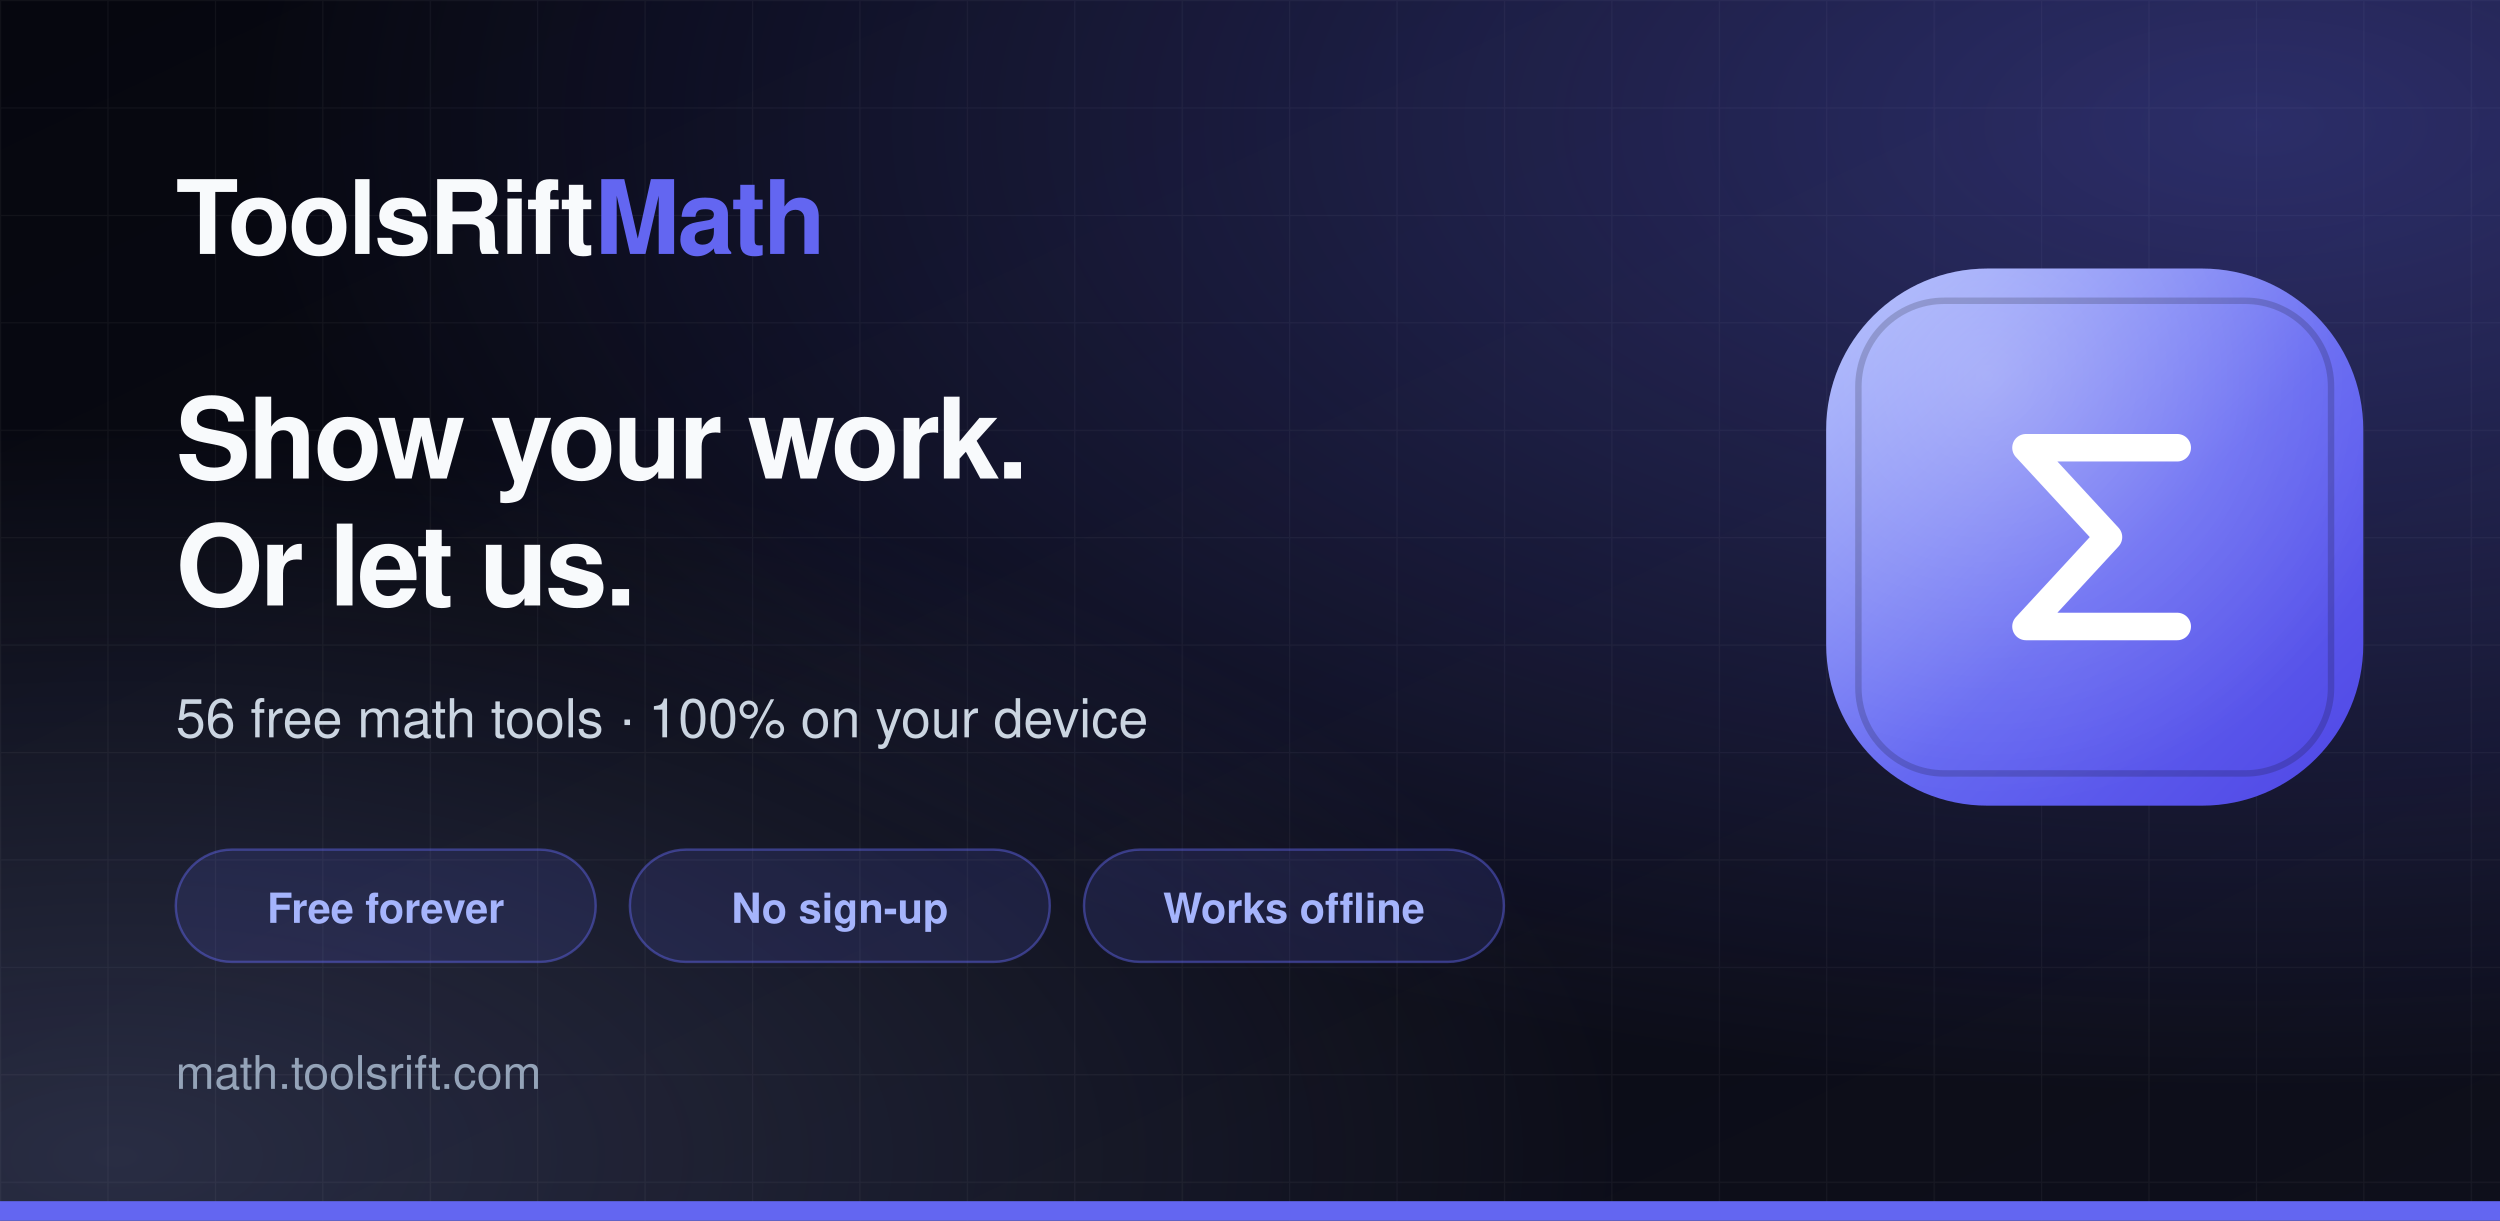
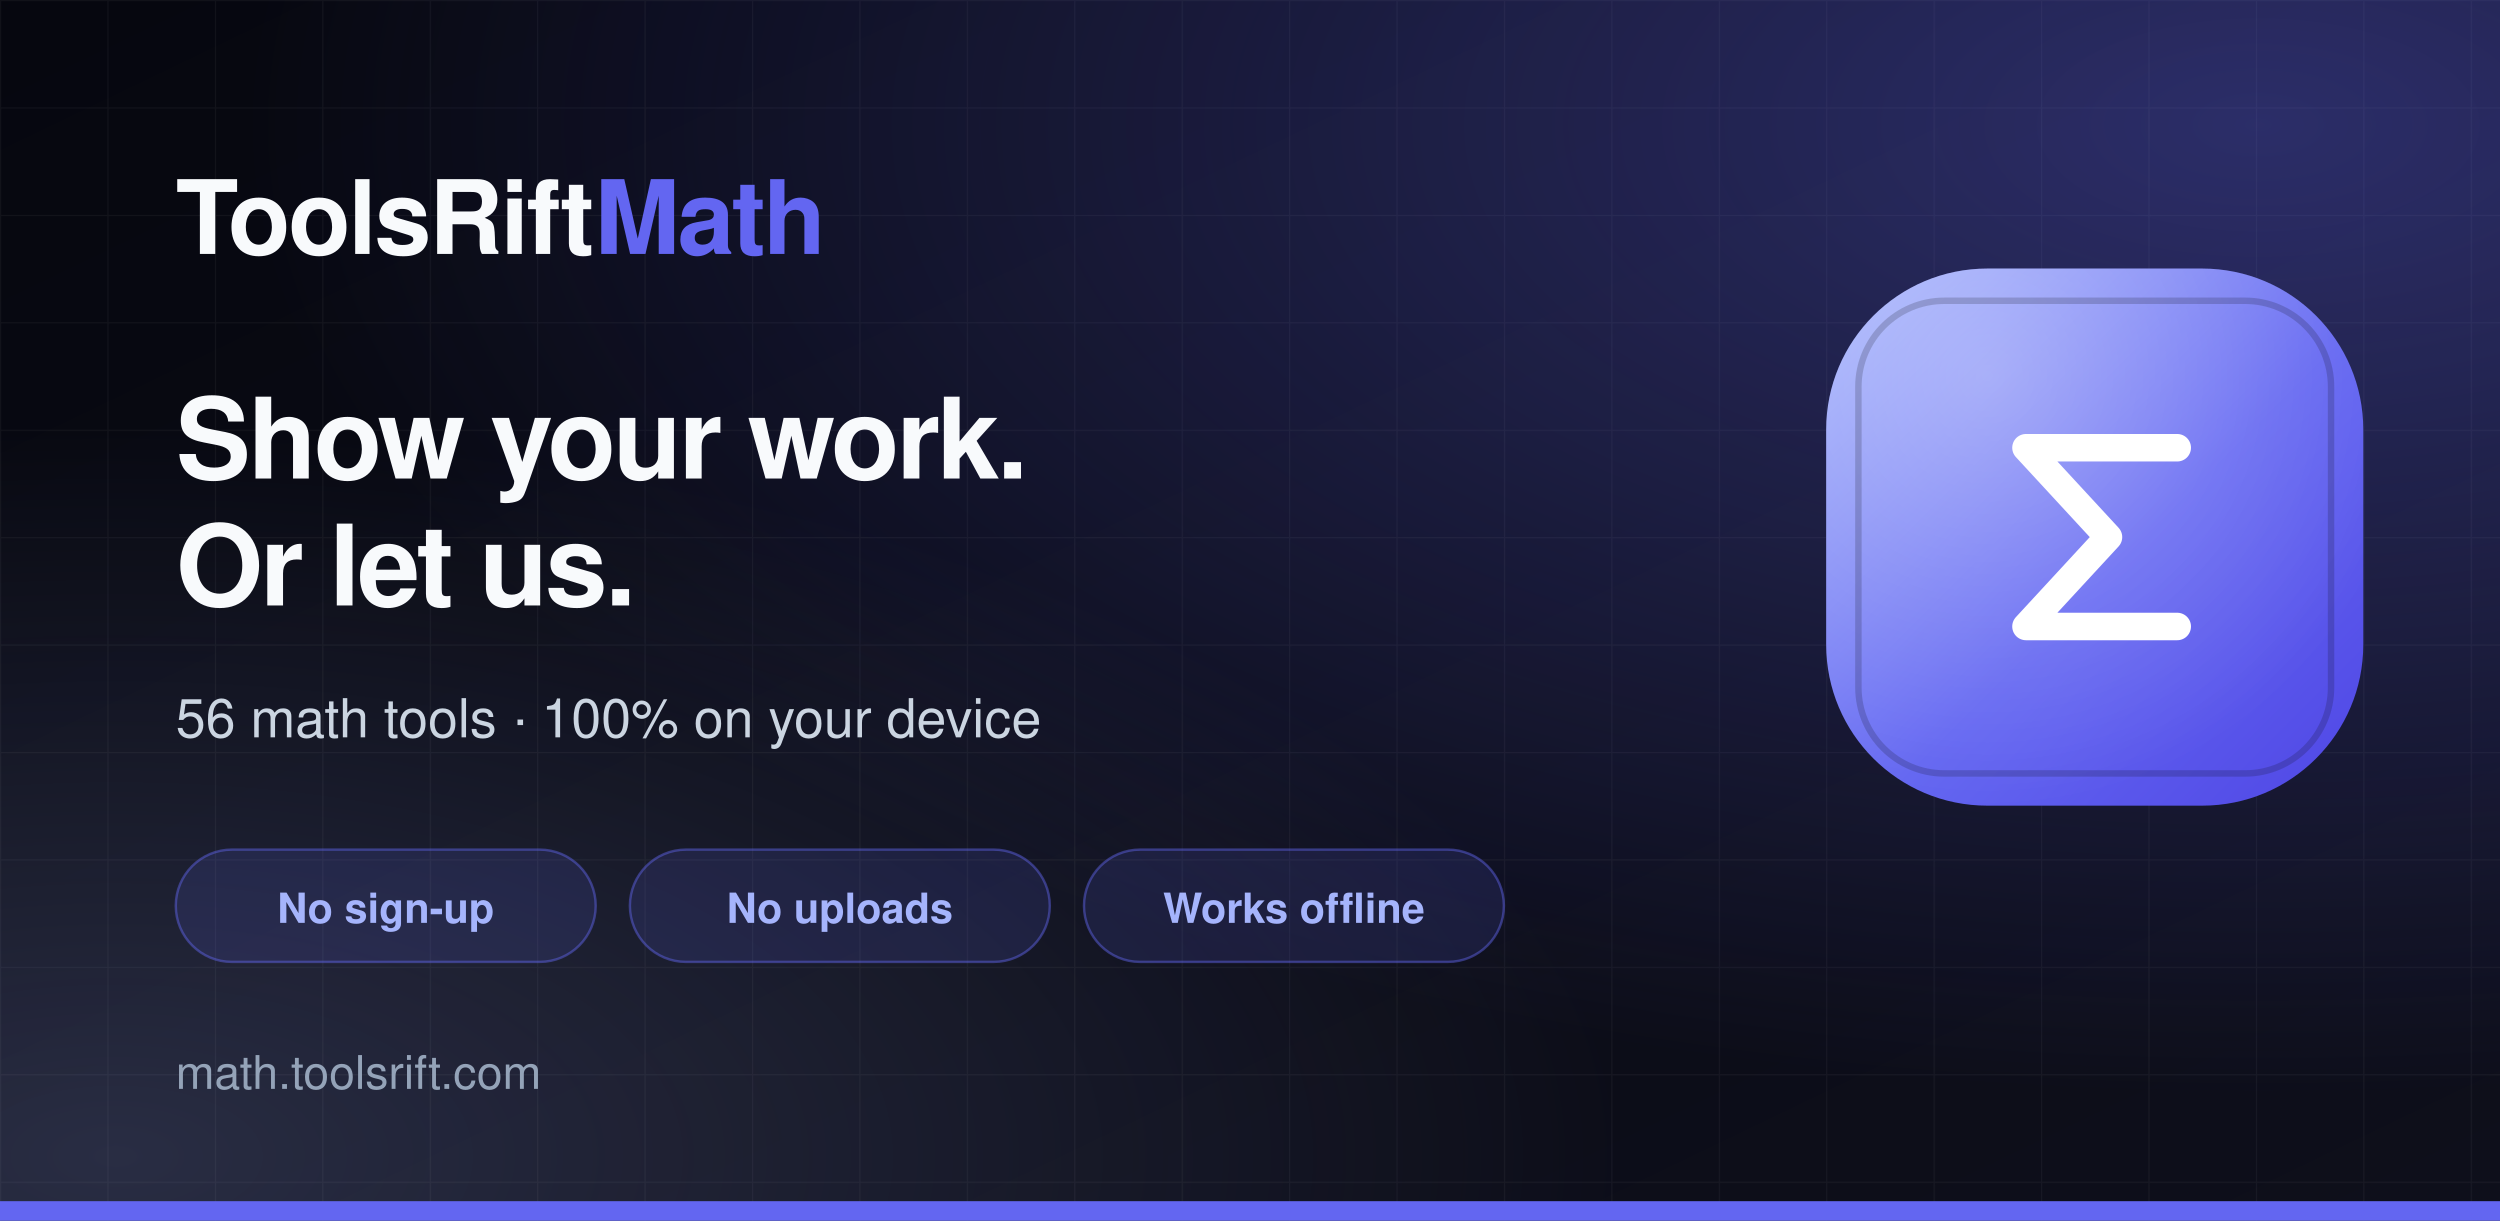
<svg xmlns="http://www.w3.org/2000/svg" viewBox="0 0 1024 500" width="1024" height="500">
  <defs>
    <linearGradient id="fbg" x1="0" y1="0" x2="1" y2="1">
      <stop offset="0" stop-color="#06070F" />
      <stop offset="1" stop-color="#0E0F1B" />
    </linearGradient>
    <radialGradient id="fglow" cx="0.9" cy="0.1" r="0.8">
      <stop offset="0" stop-color="#6366F1" stop-opacity="0.38" />
      <stop offset="1" stop-color="#6366F1" stop-opacity="0" />
    </radialGradient>
    <radialGradient id="fglow2" cx="0.05" cy="0.95" r="0.6">
      <stop offset="0" stop-color="#A5B4FC" stop-opacity="0.2" />
      <stop offset="1" stop-color="#A5B4FC" stop-opacity="0" />
    </radialGradient>
    <pattern id="fgrid" width="44" height="44" patternUnits="userSpaceOnUse">
      <path d="M44 0H0v44" fill="none" stroke="#fff" stroke-opacity="0.045" />
    </pattern>
  </defs>
  <rect width="1024" height="500" fill="url(#fbg)" />
  <rect width="1024" height="500" fill="url(#fgrid)" />
  <rect width="1024" height="500" fill="url(#fglow)" />
  <rect width="1024" height="500" fill="url(#fglow2)" />
  <g transform="translate(748 110)">
    <defs>
      <linearGradient id="fg-g" x1="0" y1="0" x2="1" y2="1">
        <stop offset="0" stop-color="#A5B4FC" />
        <stop offset="0.55" stop-color="#6366F1" />
        <stop offset="1" stop-color="#4F46E5" />
      </linearGradient>
      <radialGradient id="fg-hl" cx="0.3" cy="0.2" r="0.8">
        <stop offset="0" stop-color="#fff" stop-opacity="0.28" />
        <stop offset="1" stop-color="#fff" stop-opacity="0" />
      </radialGradient>
      <clipPath id="fg-c">
        <rect width="220" height="220" rx="66.0" />
      </clipPath>
    </defs>
    <g clip-path="url(#fg-c)">
      <rect width="220" height="220" fill="url(#fg-g)" />
      <rect width="220" height="220" fill="url(#fg-hl)" />
      <rect x="13.2" y="13.2" width="193.6" height="193.6" rx="35.2" fill="none" stroke="#06070F" stroke-opacity="0.18" stroke-width="2.64" />
    </g>
    <g transform="translate(39.60 39.60) scale(1.408)" color="#ffffff">
      <path d="M74 24H30l24 26-24 26h44" fill="none" stroke="currentColor" stroke-width="8" stroke-linecap="round" stroke-linejoin="round" />
    </g>
  </g>
  <text x="72" y="104" font-family="Sora, 'Segoe UI', system-ui, -apple-system, Helvetica, Arial, sans-serif" font-weight="800" font-size="42" letter-spacing="-1" fill="#F8FAFC">ToolsRift<tspan fill="#6366F1"> Math</tspan>
  </text>
  <text x="72" y="196" font-family="Sora, 'Segoe UI', system-ui, -apple-system, Helvetica, Arial, sans-serif" font-weight="800" font-size="46" letter-spacing="-1.2" fill="#F8FAFC">Show your work.</text>
  <text x="72" y="248" font-family="Sora, 'Segoe UI', system-ui, -apple-system, Helvetica, Arial, sans-serif" font-weight="800" font-size="46" letter-spacing="-1.2" fill="#F8FAFC">Or let us.</text>
-   <text x="72" y="302" font-family="Sora, 'Segoe UI', system-ui, -apple-system, Helvetica, Arial, sans-serif" font-weight="500" font-size="22" fill="#CBD5E1">56 free math tools · 100% on your device</text>
+   <text x="72" y="302" font-family="Sora, 'Segoe UI', system-ui, -apple-system, Helvetica, Arial, sans-serif" font-weight="500" font-size="22" fill="#CBD5E1">56 math tools · 100% on your device</text>
  <g transform="translate(72 348)">
    <rect x="0" y="0" width="172" height="46" rx="23" fill="#6366F1" fill-opacity="0.14" stroke="#6366F1" stroke-opacity="0.45" />
-     <text x="86" y="30" text-anchor="middle" font-family="Sora, 'Segoe UI', system-ui, -apple-system, Helvetica, Arial, sans-serif" font-weight="700" font-size="17" fill="#A5B4FC">Free forever</text>
+     <text x="86" y="30" text-anchor="middle" font-family="Sora, 'Segoe UI', system-ui, -apple-system, Helvetica, Arial, sans-serif" font-weight="700" font-size="17" fill="#A5B4FC">No sign-up</text>
    <rect x="186" y="0" width="172" height="46" rx="23" fill="#6366F1" fill-opacity="0.14" stroke="#6366F1" stroke-opacity="0.45" />
-     <text x="272" y="30" text-anchor="middle" font-family="Sora, 'Segoe UI', system-ui, -apple-system, Helvetica, Arial, sans-serif" font-weight="700" font-size="17" fill="#A5B4FC">No sign-up</text>
+     <text x="272" y="30" text-anchor="middle" font-family="Sora, 'Segoe UI', system-ui, -apple-system, Helvetica, Arial, sans-serif" font-weight="700" font-size="17" fill="#A5B4FC">No uploads</text>
    <rect x="372" y="0" width="172" height="46" rx="23" fill="#6366F1" fill-opacity="0.14" stroke="#6366F1" stroke-opacity="0.45" />
    <text x="458" y="30" text-anchor="middle" font-family="Sora, 'Segoe UI', system-ui, -apple-system, Helvetica, Arial, sans-serif" font-weight="700" font-size="17" fill="#A5B4FC">Works offline</text>
  </g>
  <text x="72" y="446" font-family="Sora, 'Segoe UI', system-ui, -apple-system, Helvetica, Arial, sans-serif" font-weight="500" font-size="19" fill="#94A3B8">math.toolsrift.com</text>
  <rect x="0" y="492" width="1024" height="8" fill="#6366F1" />
</svg>
